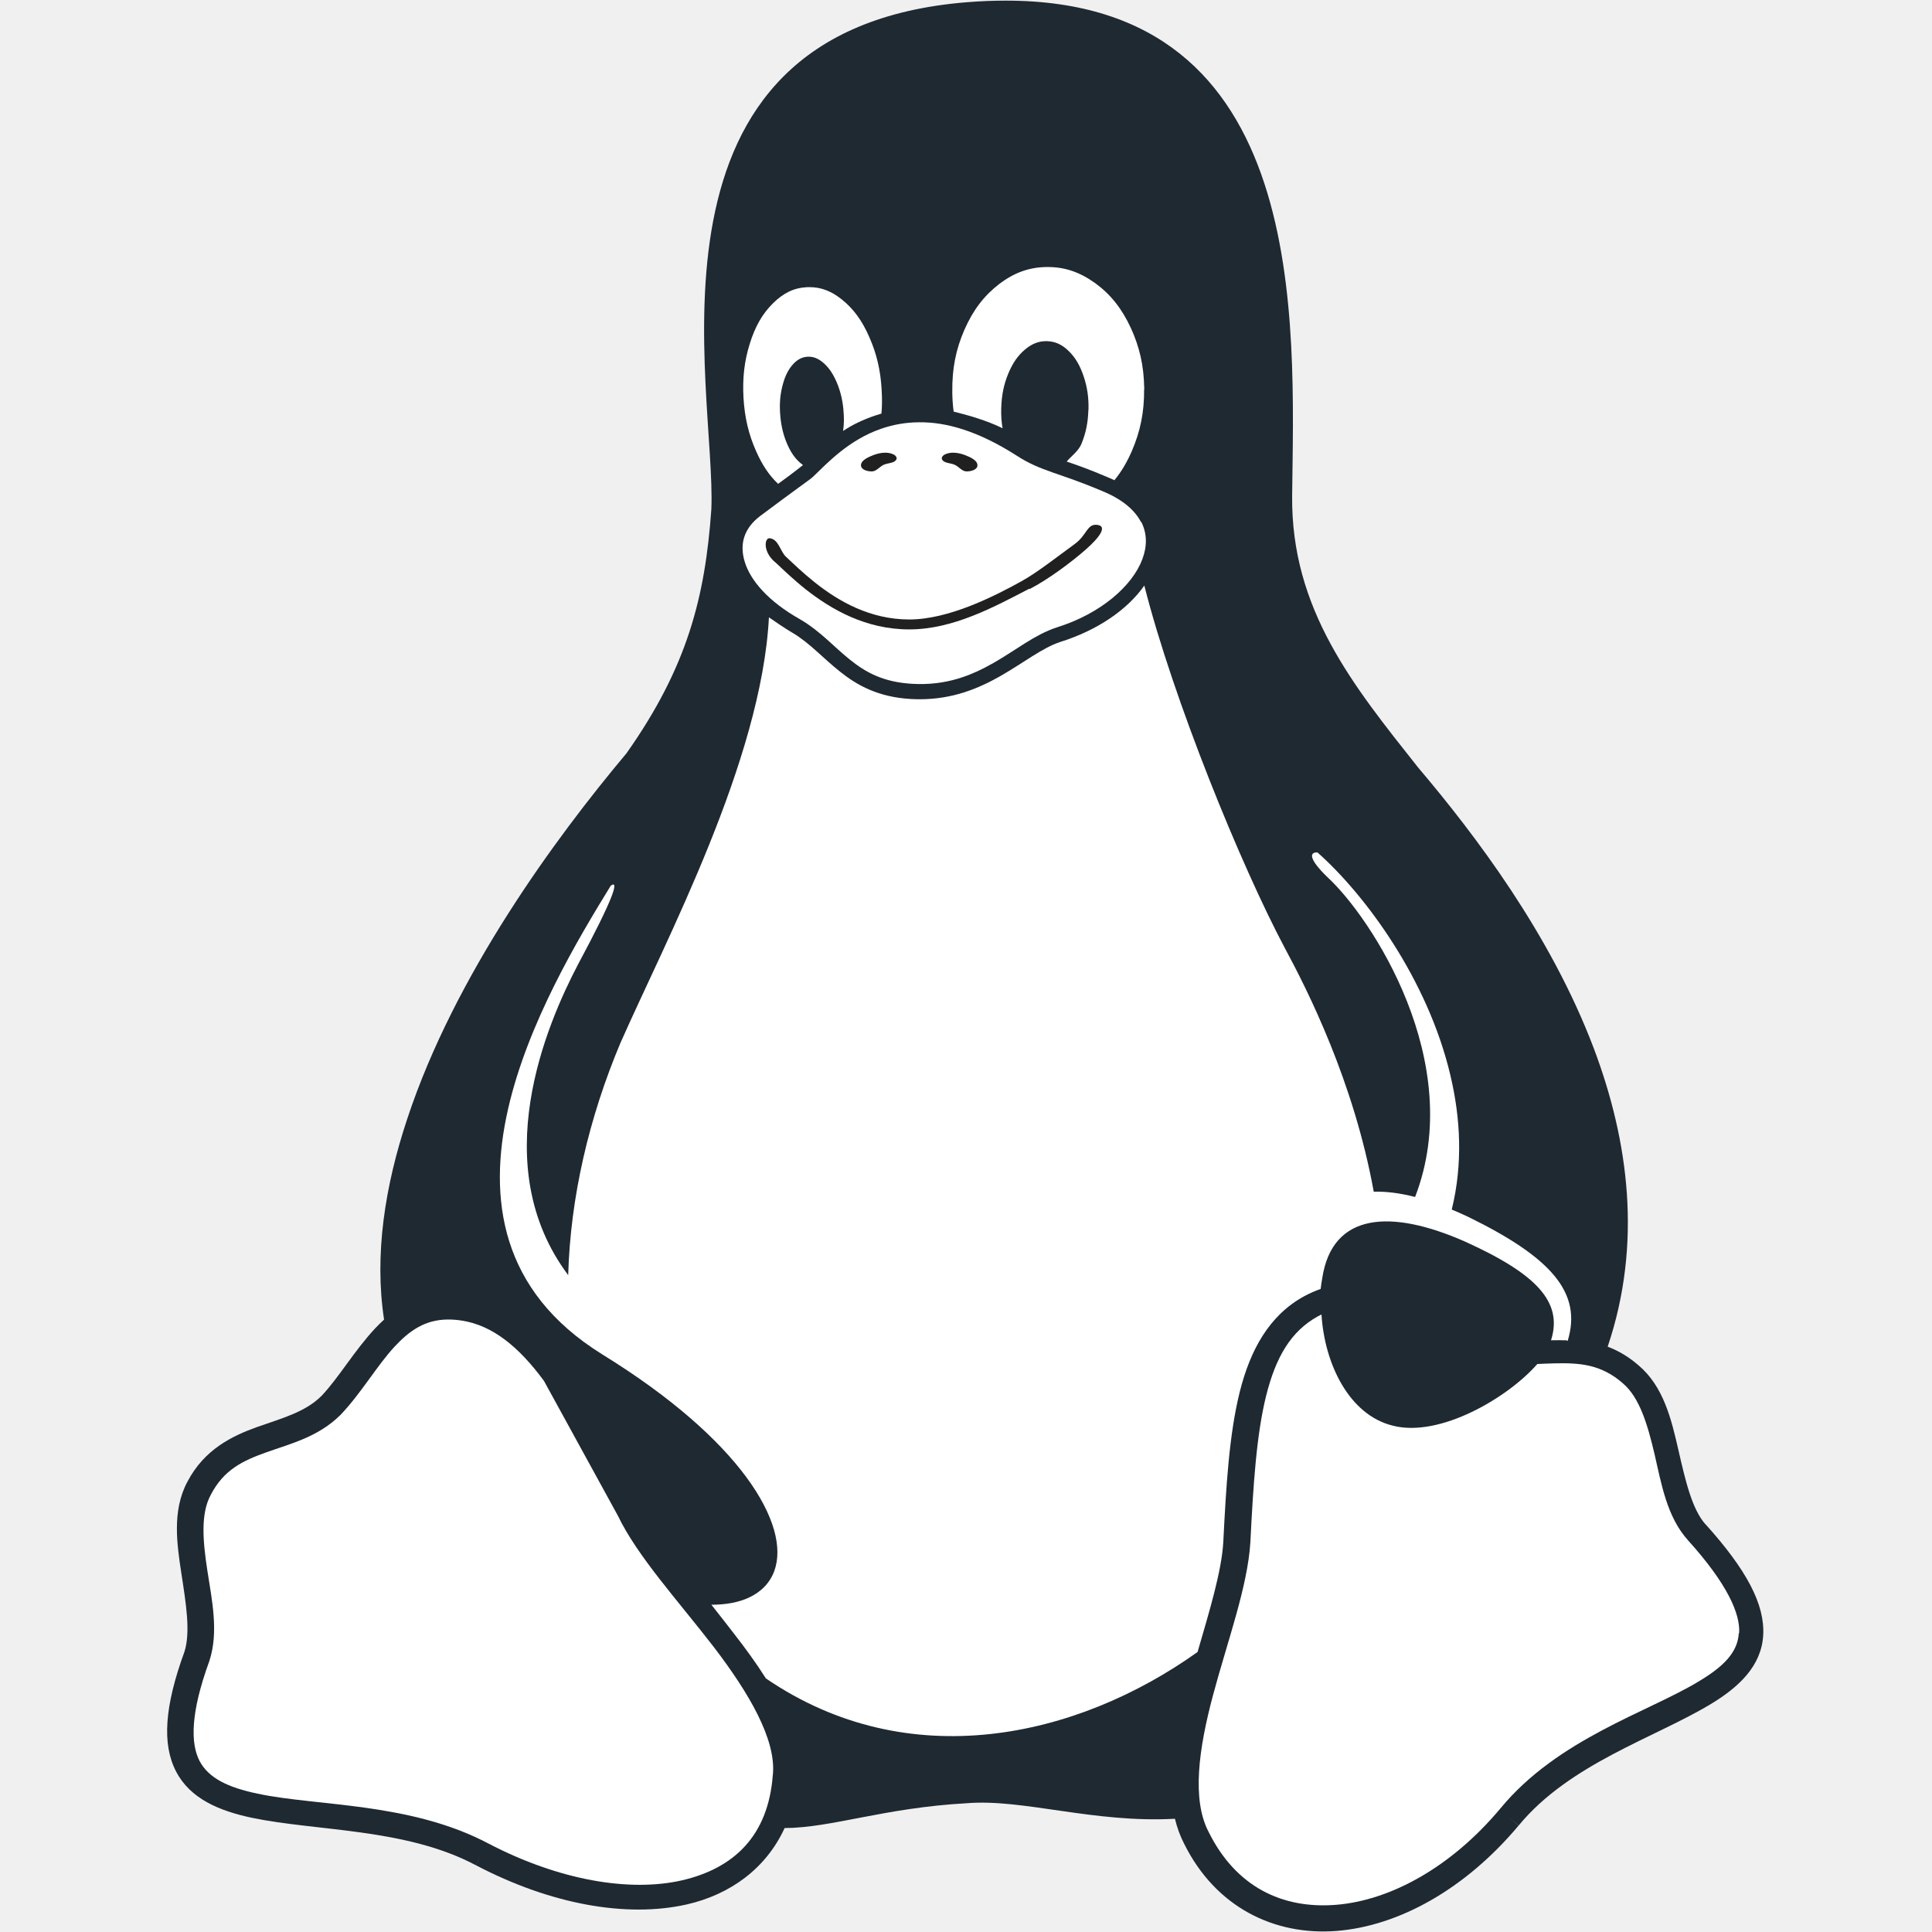
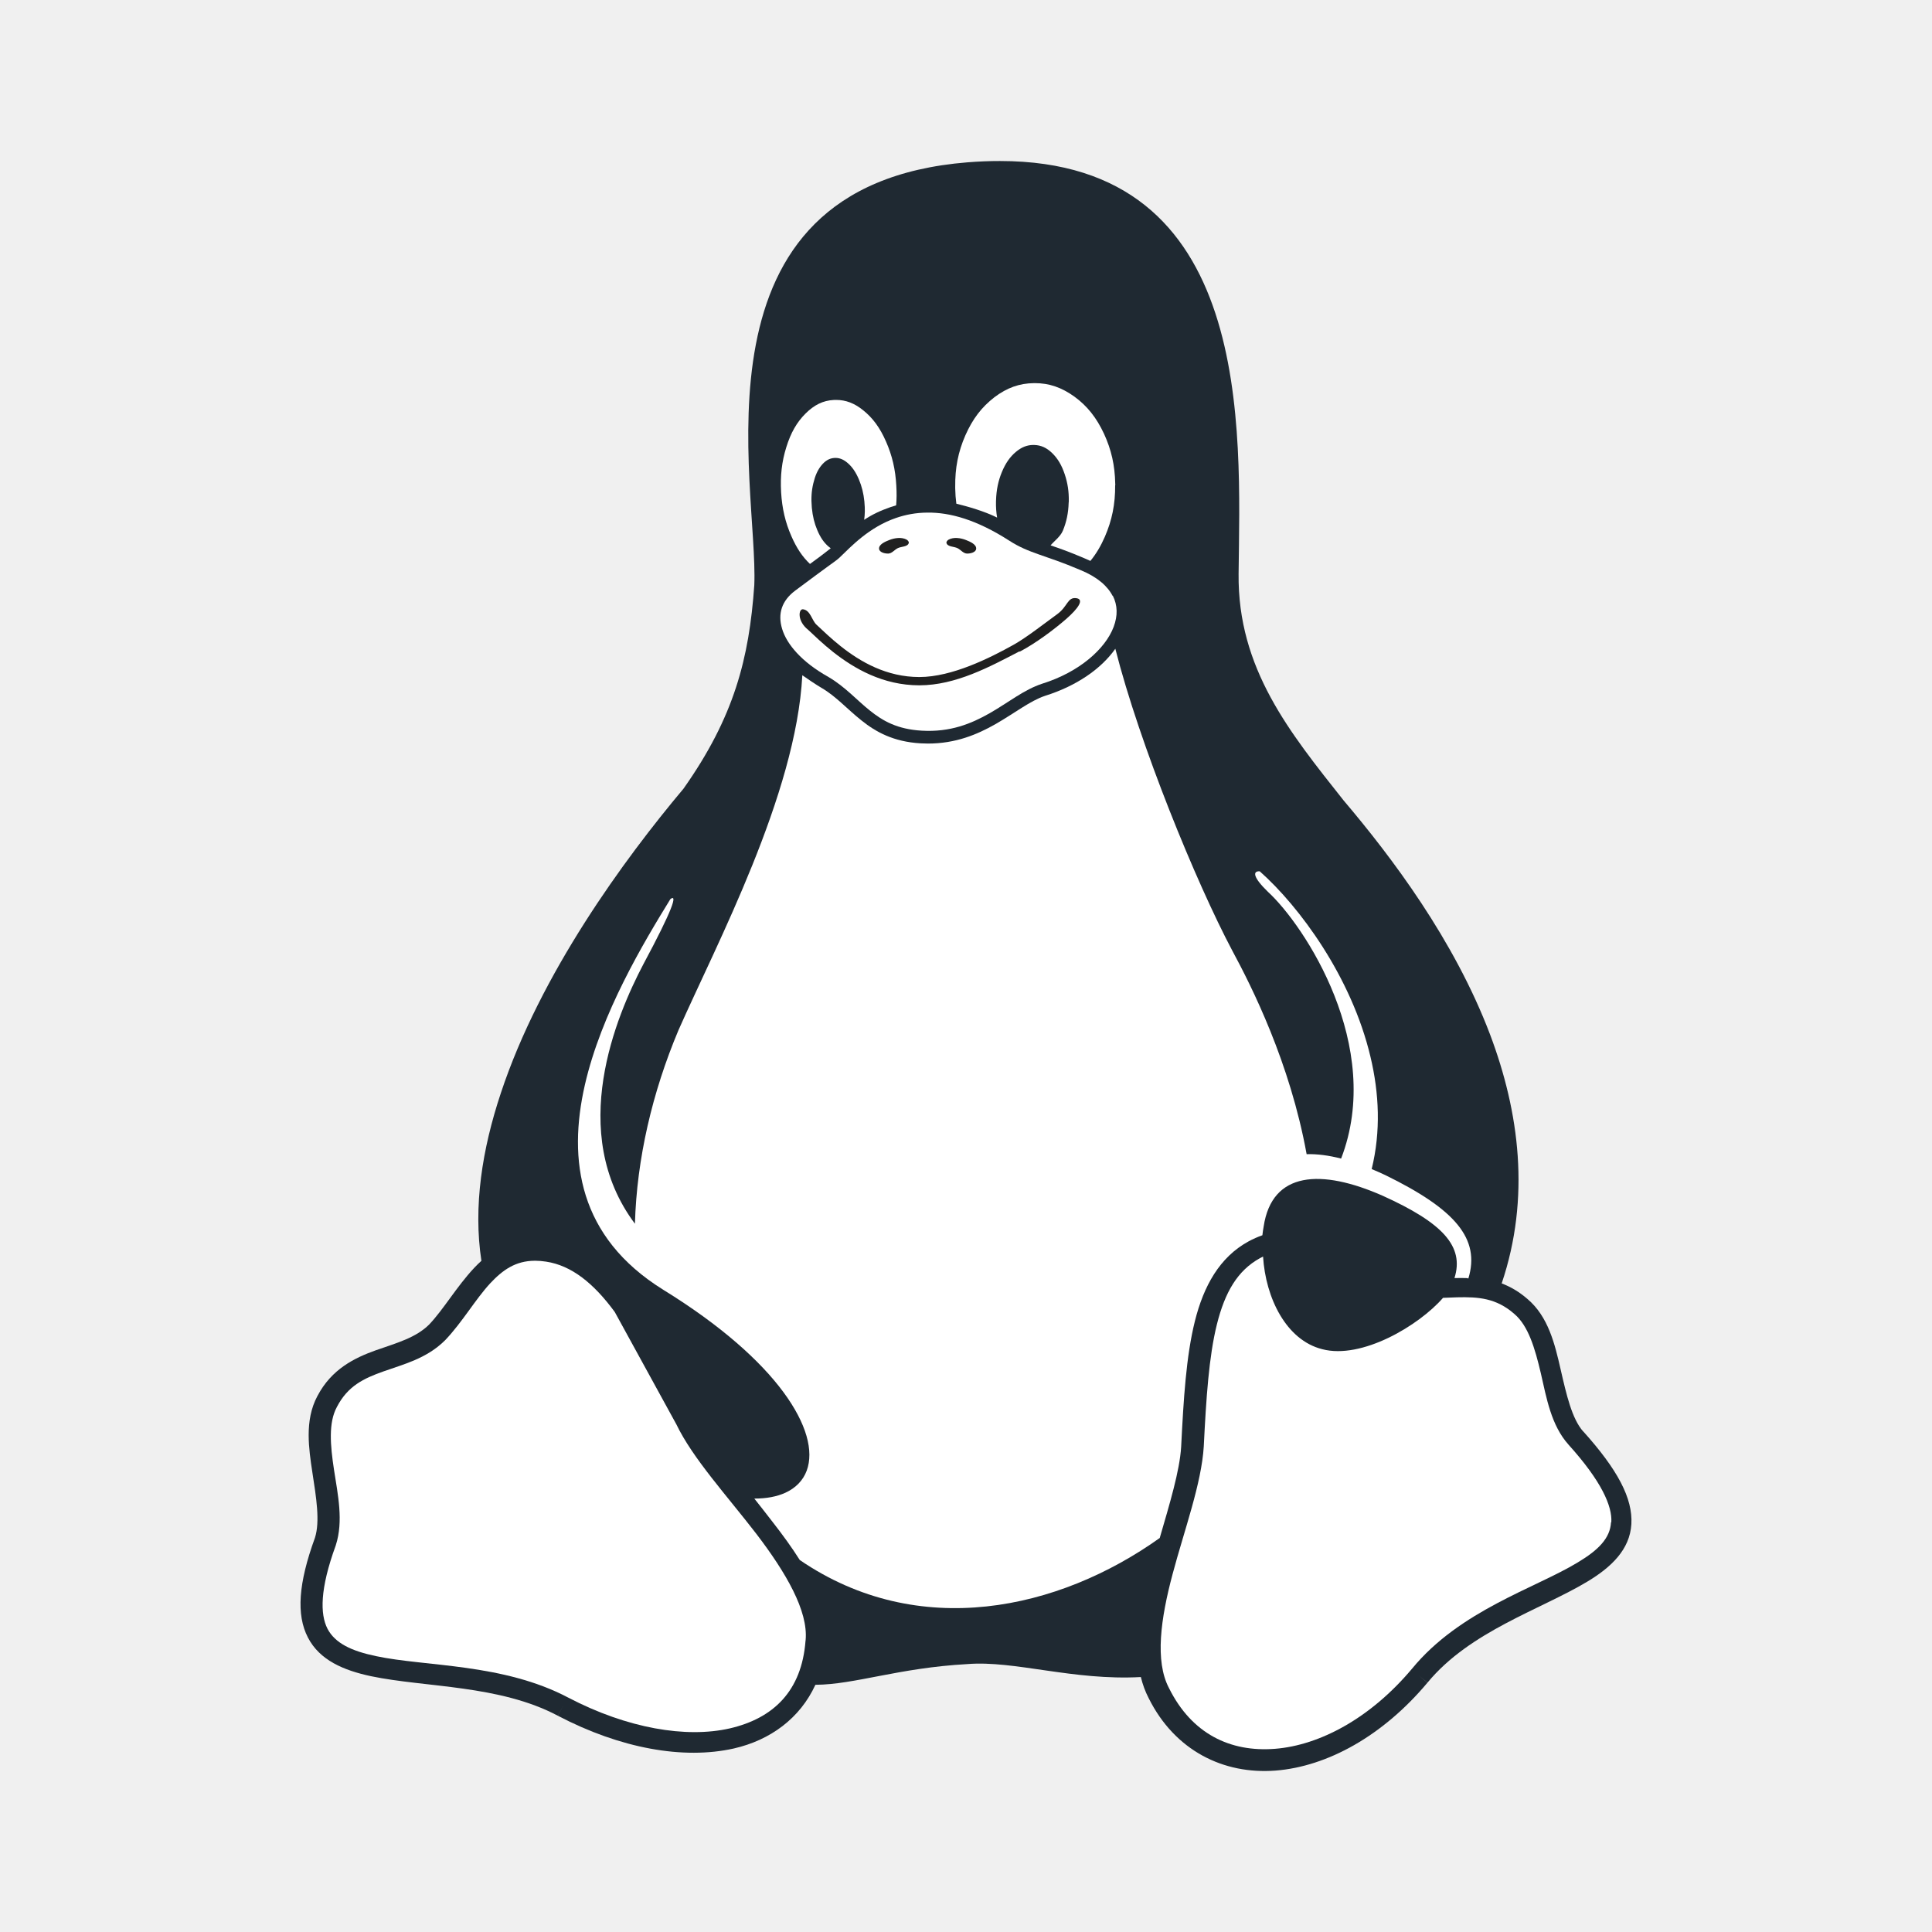
- <svg xmlns="http://www.w3.org/2000/svg" version="1.1" viewBox="0 0 64 64">
-   <path d="m56.5 50.5c-7.45e-4 -7.49e-4 -0.002-0.002-0.002-0.002-0.453-0.511-0.668-1.46-0.9-2.47-0.231-1.01-0.49-2.1-1.32-2.8-0.002-0.002-0.004-3e-3 -0.005-0.004-0.164-0.143-0.333-0.264-0.502-0.365-0.17-0.101-0.342-0.183-0.515-0.248 1.15-3.41 0.7-6.81-0.462-9.89-1.43-3.77-3.92-7.06-5.82-9.3-2.13-2.69-4.21-5.23-4.17-9 0.063-5.75 0.632-16.4-9.48-16.4-0.411-7.46e-4 -0.84 0.016-1.29 0.052-11.3 0.909-8.3 12.8-8.47 16.8-0.207 2.92-0.799 5.23-2.81 8.08-2.36 2.81-5.69 7.35-7.26 12.1-0.743 2.23-1.1 4.51-0.771 6.66-0.102 0.092-0.199 0.188-0.292 0.287-0.693 0.741-1.21 1.64-1.78 2.24-0.533 0.533-1.29 0.735-2.13 1.03-0.836 0.3-1.75 0.742-2.31 1.81 0 0 0 8.2e-4 -7.46e-4 8.2e-4 -7.46e-4 0.002-0.001 0.004-0.003 0.005-0.262 0.489-0.347 1.02-0.347 1.55 0 0.495 0.073 0.996 0.147 1.48 0.154 1 0.31 1.95 0.103 2.6-0.661 1.81-0.746 3.06-0.281 3.96 0.467 0.909 1.43 1.31 2.51 1.54 2.17 0.452 5.1 0.34 7.42 1.57l0.199-0.375-0.197 0.376c2.48 1.3 4.99 1.75 6.99 1.3 1.45-0.331 2.63-1.2 3.24-2.53 1.57-0.008 3.29-0.671 6.04-0.823 1.87-0.151 4.2 0.664 6.89 0.515 0.07 0.291 0.172 0.572 0.31 0.838 0.002 0.002 3e-3 0.005 0.004 0.008 1.04 2.08 2.97 3.03 5.04 2.87 2.06-0.163 4.26-1.38 6.03-3.49l-0.325-0.273 0.328 0.27c1.69-2.05 4.5-2.9 6.36-4.02 0.93-0.561 1.68-1.26 1.74-2.28 0.058-1.02-0.541-2.16-1.92-3.69z" fill="#1f2932" />
-   <g fill="#fff">
-     <path d="m57.6 54.1c-0.036 0.63-0.492 1.1-1.33 1.6-1.68 1.02-4.67 1.9-6.57 4.21-1.65 1.97-3.67 3.05-5.45 3.19-1.78 0.14-3.31-0.597-4.21-2.41l-0.002-0.004-0.002-0.004c-0.561-1.07-0.328-2.75 0.145-4.52 0.472-1.77 1.15-3.6 1.24-5.08v-0.004c0.095-1.9 0.202-3.56 0.521-4.84 0.319-1.28 0.821-2.14 1.71-2.63 0.042-0.022 0.083-0.044 0.124-0.064 0.101 1.64 0.915 3.32 2.35 3.68 1.57 0.415 3.84-0.936 4.8-2.04 0.192-0.008 0.378-0.017 0.56-0.021 0.841-0.02 1.55 0.028 2.27 0.658l0.002 0.002 0.002 0.002c0.554 0.469 0.817 1.36 1.05 2.35 0.228 0.993 0.41 2.07 1.1 2.84l7.49e-4 7.48e-4 7.44e-4 0.002c1.32 1.46 1.74 2.45 1.7 3.08z" />
-     <path d="m25.6 58.8-7.46e-4 0.004v0.005c-0.152 2-1.28 3.08-3.01 3.48-1.73 0.395-4.07 0.002-6.41-1.22-7.46e-4 0-0.002-7.45e-4 -0.002-7.45e-4 -2.59-1.37-5.67-1.23-7.64-1.65-0.987-0.206-1.63-0.516-1.93-1.09-0.295-0.577-0.302-1.58 0.326-3.3l0.003-0.008 0.002-0.008c0.311-0.959 0.081-2.01-0.07-2.99-0.151-0.984-0.225-1.88 0.112-2.5l0.003-6e-3c0.43-0.83 1.06-1.13 1.85-1.41 0.784-0.281 1.71-0.502 2.45-1.24l0.004-0.004 0.004-0.004c0.678-0.716 1.19-1.61 1.78-2.25 0.503-0.537 1.01-0.893 1.77-0.898 9e-3 8.2e-4 0.017 8.2e-4 0.026 0 0.133 8.2e-4 0.274 0.012 0.423 0.035 1.01 0.152 1.89 0.856 2.73 2l2.44 4.45 7.46e-4 0.002 0.002 0.002c0.65 1.36 2.02 2.85 3.19 4.37 1.16 1.52 2.06 3.05 1.95 4.22z" />
-     <path d="m37.8 17.3c-0.196-0.384-0.597-0.75-1.28-1.03l-0.002-7.46e-4 -0.002-7.46e-4c-1.42-0.607-2.03-0.651-2.83-1.17-1.29-0.828-2.35-1.12-3.24-1.11-0.463 0.002-0.877 0.084-1.25 0.212-1.08 0.371-1.79 1.14-2.24 1.57l-7.46e-4 7.46e-4c0 7.46e-4 -7.46e-4 7.46e-4 -7.46e-4 0.002-0.088 0.084-0.201 0.16-0.476 0.361-0.277 0.202-0.692 0.507-1.29 0.954-0.53 0.398-0.703 0.915-0.519 1.52 0.183 0.607 0.768 1.31 1.84 1.91l0.002 0.002 0.002 7.47e-4c0.664 0.39 1.12 0.916 1.64 1.33 0.26 0.209 0.534 0.395 0.864 0.536 0.33 0.141 0.715 0.237 1.2 0.265 1.13 0.066 1.96-0.274 2.7-0.695 0.736-0.42 1.36-0.934 2.08-1.17l0.002-7.46e-4 0.002-7.47e-4c1.47-0.458 2.51-1.38 2.84-2.26 0.164-0.439 0.159-0.855-0.037-1.24z" />
+ <svg xmlns="http://www.w3.org/2000/svg" version="1.1" viewBox="0 0 24 24" id="svg26" width="24" height="24">
+   <defs id="defs30" />
+   <g id="g851" transform="matrix(0.3126894,0,0,0.3126894,2.001887,14.50124)" style="stroke-width:3.198">
+     <path style="fill:#1f2932;stroke-width:3.198" id="path2" d="m 56.5,10.5 c -7.45e-4,-7.49e-4 -0.002,-0.002 -0.002,-0.002 -0.453,-0.511 -0.668,-1.46 -0.9,-2.47 -0.231,-1.01 -0.49,-2.1 -1.32,-2.8 -0.002,-0.002 -0.004,-0.003 -0.005,-0.004 -0.164,-0.143 -0.333,-0.264 -0.502,-0.365 -0.17,-0.101 -0.342,-0.183 -0.515,-0.248 1.15,-3.41 0.7,-6.81 -0.462,-9.89 -1.43,-3.77 -3.92,-7.06 -5.82,-9.3 -2.13,-2.69 -4.21,-5.23 -4.17,-9 0.063,-5.75 0.632,-16.4 -9.48,-16.4 -0.411,-7.46e-4 -0.84,0.016 -1.29,0.052 -11.3,0.909 -8.3,12.8 -8.47,16.8 -0.207,2.92 -0.799,5.23 -2.81,8.08 -2.36,2.81 -5.69,7.35 -7.26,12.1 -0.743,2.23 -1.1,4.51 -0.771,6.66 -0.102,0.092 -0.199,0.188 -0.292,0.287 -0.693,0.741 -1.21,1.64 -1.78,2.24 -0.533,0.533 -1.29,0.735 -2.13,1.03 -0.836,0.3 -1.75,0.742 -2.31,1.81 0,0 0,8.2e-4 -7.46e-4,8.2e-4 -7.46e-4,0.002 -0.001,0.004 -0.003,0.005 -0.262,0.489 -0.347,1.02 -0.347,1.55 0,0.495 0.073,0.996 0.147,1.48 0.154,1 0.31,1.95 0.103,2.6 -0.661,1.81 -0.746,3.06 -0.281,3.96 0.467,0.909 1.43,1.31 2.51,1.54 2.17,0.452 5.1,0.34 7.42,1.57 l 0.199,-0.375 -0.197,0.376 c 2.48,1.3 4.99,1.75 6.99,1.3 1.45,-0.331 2.63,-1.2 3.24,-2.53 1.57,-0.008 3.29,-0.671 6.04,-0.823 1.87,-0.151 4.2,0.664 6.89,0.515 0.07,0.291 0.172,0.572 0.31,0.838 0.002,0.002 0.003,0.005 0.004,0.008 1.04,2.08 2.97,3.03 5.04,2.87 2.06,-0.163 4.26,-1.38 6.03,-3.49 l -0.325,-0.273 0.328,0.27 c 1.69,-2.05 4.5,-2.9 6.36,-4.02 0.93,-0.561 1.68,-1.26 1.74,-2.28 0.058,-1.02 -0.541,-2.16 -1.92,-3.69 z" />
+     <g transform="translate(0,-40)" style="fill:#ffffff;stroke-width:3.198" id="g10">
+       <path id="path4" d="m 57.6,54.1 c -0.036,0.63 -0.492,1.1 -1.33,1.6 -1.68,1.02 -4.67,1.9 -6.57,4.21 -1.65,1.97 -3.67,3.05 -5.45,3.19 -1.78,0.14 -3.31,-0.597 -4.21,-2.41 l -0.002,-0.004 -0.002,-0.004 c -0.561,-1.07 -0.328,-2.75 0.145,-4.52 0.472,-1.77 1.15,-3.6 1.24,-5.08 v -0.004 c 0.095,-1.9 0.202,-3.56 0.521,-4.84 0.319,-1.28 0.821,-2.14 1.71,-2.63 0.042,-0.022 0.083,-0.044 0.124,-0.064 0.101,1.64 0.915,3.32 2.35,3.68 1.57,0.415 3.84,-0.936 4.8,-2.04 0.192,-0.008 0.378,-0.017 0.56,-0.021 0.841,-0.02 1.55,0.028 2.27,0.658 l 0.002,0.002 0.002,0.002 c 0.554,0.469 0.817,1.36 1.05,2.35 0.228,0.993 0.41,2.07 1.1,2.84 l 7.49e-4,7.48e-4 7.44e-4,0.002 c 1.32,1.46 1.74,2.45 1.7,3.08 z" style="stroke-width:3.198" />
+       <path id="path6" d="m 25.6,58.8 -7.46e-4,0.004 v 0.005 c -0.152,2 -1.28,3.08 -3.01,3.48 -1.73,0.395 -4.07,0.002 -6.41,-1.22 -7.46e-4,0 -0.002,-7.45e-4 -0.002,-7.45e-4 -2.59,-1.37 -5.67,-1.23 -7.64,-1.65 -0.987,-0.206 -1.63,-0.516 -1.93,-1.09 -0.295,-0.577 -0.302,-1.58 0.326,-3.3 l 0.003,-0.008 0.002,-0.008 c 0.311,-0.959 0.081,-2.01 -0.07,-2.99 -0.151,-0.984 -0.225,-1.88 0.112,-2.5 l 0.003,-0.006 c 0.43,-0.83 1.06,-1.13 1.85,-1.41 0.784,-0.281 1.71,-0.502 2.45,-1.24 l 0.004,-0.004 0.004,-0.004 c 0.678,-0.716 1.19,-1.61 1.78,-2.25 0.503,-0.537 1.01,-0.893 1.77,-0.898 0.009,8.2e-4 0.017,8.2e-4 0.026,0 0.133,8.2e-4 0.274,0.012 0.423,0.035 1.01,0.152 1.89,0.856 2.73,2 l 2.44,4.45 7.46e-4,0.002 0.002,0.002 c 0.65,1.36 2.02,2.85 3.19,4.37 1.16,1.52 2.06,3.05 1.95,4.22 z" style="stroke-width:3.198" />
+       <path id="path8" d="m 37.8,17.3 c -0.196,-0.384 -0.597,-0.75 -1.28,-1.03 l -0.002,-7.46e-4 -0.002,-7.46e-4 c -1.42,-0.607 -2.03,-0.651 -2.83,-1.17 -1.29,-0.828 -2.35,-1.12 -3.24,-1.11 -0.463,0.002 -0.877,0.084 -1.25,0.212 -1.08,0.371 -1.79,1.14 -2.24,1.57 l -7.46e-4,7.46e-4 c 0,7.46e-4 -7.46e-4,7.46e-4 -7.46e-4,0.002 -0.088,0.084 -0.201,0.16 -0.476,0.361 -0.277,0.202 -0.692,0.507 -1.29,0.954 -0.53,0.398 -0.703,0.915 -0.519,1.52 0.183,0.607 0.768,1.31 1.84,1.91 l 0.002,0.002 0.002,7.47e-4 c 0.664,0.39 1.12,0.916 1.64,1.33 0.26,0.209 0.534,0.395 0.864,0.536 0.33,0.141 0.715,0.237 1.2,0.265 1.13,0.066 1.96,-0.274 2.7,-0.695 0.736,-0.42 1.36,-0.934 2.08,-1.17 l 0.002,-7.46e-4 0.002,-7.47e-4 c 1.47,-0.458 2.51,-1.38 2.84,-2.26 0.164,-0.439 0.159,-0.855 -0.037,-1.24 z" style="stroke-width:3.198" />
+     </g>
+     <path style="fill:#202020;stroke-width:5.117" id="path12" d="m 34.1,-20.5 c -1.17,0.608 -2.53,1.35 -3.98,1.35 -1.45,0 -2.59,-0.67 -3.42,-1.32 -0.412,-0.326 -0.746,-0.651 -0.998,-0.886 -0.438,-0.345 -0.385,-0.83 -0.205,-0.815 0.301,0.038 0.347,0.434 0.537,0.612 0.257,0.24 0.578,0.551 0.968,0.86 0.779,0.617 1.82,1.22 3.12,1.22 1.3,0 2.81,-0.762 3.74,-1.28 0.524,-0.294 1.19,-0.821 1.74,-1.22 0.416,-0.306 0.401,-0.674 0.745,-0.634 0.344,0.04 0.089,0.407 -0.392,0.828 -0.481,0.42 -1.23,0.978 -1.85,1.3 z" />
+     <g transform="translate(0,-40)" style="fill:#ffffff;stroke-width:3.198" id="g20">
+       <path id="path14" d="m 51.9,44.4 c -0.162,-0.006 -0.322,-0.005 -0.477,-0.002 -0.014,7.45e-4 -0.028,7.45e-4 -0.043,7.45e-4 0.401,-1.27 -0.486,-2.2 -2.85,-3.27 -2.45,-1.08 -4.4,-0.971 -4.73,1.22 -0.021,0.114 -0.038,0.231 -0.051,0.349 -0.184,0.064 -0.367,0.145 -0.552,0.245 -1.15,0.63 -1.78,1.77 -2.13,3.17 -0.348,1.4 -0.449,3.09 -0.545,4.99 v 0.002 c -0.059,0.956 -0.453,2.25 -0.851,3.62 -4.01,2.86 -9.58,4.1 -14.3,0.875 -0.32,-0.507 -0.688,-1.01 -1.07,-1.5 -0.242,-0.316 -0.49,-0.63 -0.736,-0.941 0.485,7.45e-4 0.898,-0.079 1.23,-0.23 0.415,-0.189 0.706,-0.49 0.851,-0.878 0.288,-0.775 -0.002,-1.87 -0.924,-3.12 -0.923,-1.25 -2.49,-2.66 -4.78,-4.07 v -7.48e-4 c -1.69,-1.05 -2.63,-2.34 -3.07,-3.73 -0.442,-1.4 -0.38,-2.91 -0.04,-4.4 0.654,-2.86 2.33,-5.65 3.4,-7.39 0.288,-0.212 0.103,0.394 -1.08,2.6 -1.06,2.02 -3.05,6.67 -0.33,10.3 0.073,-2.58 0.69,-5.22 1.73,-7.69 1.51,-3.42 4.67,-9.35 4.92,-14.1 0.13,0.094 0.574,0.394 0.771,0.507 7.46e-4,7.46e-4 7.46e-4,7.46e-4 0.002,7.46e-4 0.579,0.341 1.01,0.839 1.58,1.29 0.565,0.454 1.27,0.845 2.34,0.907 0.102,0.006 0.202,0.009 0.3,0.009 1.1,0 1.95,-0.358 2.67,-0.766 0.775,-0.443 1.39,-0.934 1.98,-1.13 7.46e-4,-7.46e-4 0.002,-7.46e-4 0.002,-7.46e-4 1.24,-0.388 2.23,-1.07 2.79,-1.87 0.964,3.8 3.21,9.29 4.65,12 0.766,1.42 2.29,4.44 2.95,8.08 0.417,-0.013 0.877,0.048 1.37,0.174 1.72,-4.46 -1.46,-9.27 -2.91,-10.6 -0.587,-0.57 -0.616,-0.825 -0.324,-0.813 1.58,1.4 3.65,4.2 4.4,7.37 0.344,1.44 0.417,2.96 0.048,4.46 0.18,0.075 0.363,0.156 0.549,0.244 2.76,1.35 3.78,2.52 3.29,4.11 z" style="stroke-width:3.198" />
+       <path id="path16" d="m 37.9,12.9 c 0.006,0.753 -0.124,1.39 -0.41,2.05 -0.163,0.373 -0.35,0.686 -0.574,0.958 -0.076,-0.037 -0.155,-0.072 -0.237,-0.105 -0.284,-0.122 -0.536,-0.222 -0.761,-0.307 -0.225,-0.085 -0.401,-0.143 -0.583,-0.206 0.131,-0.159 0.39,-0.346 0.487,-0.581 0.146,-0.354 0.218,-0.701 0.231,-1.11 0,-0.016 0.005,-0.031 0.005,-0.05 0.008,-0.395 -0.044,-0.733 -0.16,-1.08 -0.121,-0.363 -0.275,-0.624 -0.497,-0.842 -0.223,-0.217 -0.445,-0.316 -0.713,-0.325 -0.013,-7.46e-4 -0.025,-7.46e-4 -0.037,-7.46e-4 -0.251,7.46e-4 -0.469,0.087 -0.694,0.275 -0.237,0.198 -0.412,0.451 -0.558,0.803 -0.145,0.352 -0.217,0.701 -0.231,1.12 -0.002,0.016 -0.002,0.031 -0.002,0.047 -0.005,0.228 0.01,0.437 0.045,0.64 -0.513,-0.256 -1.17,-0.442 -1.62,-0.551 -0.026,-0.196 -0.041,-0.398 -0.045,-0.61 v -0.057 c -0.008,-0.751 0.115,-1.39 0.404,-2.05 0.289,-0.654 0.646,-1.12 1.15,-1.51 0.504,-0.382 0.998,-0.557 1.58,-0.563 h 0.028 c 0.573,0 1.06,0.169 1.57,0.533 0.511,0.372 0.88,0.836 1.18,1.48 0.291,0.633 0.431,1.25 0.445,1.98 -7.2e-5,0.019 -7.2e-5,0.036 0.005,0.055 z" style="stroke-width:3.198" />
+       <path id="path18" d="m 29.2,13.7 c -0.075,0.022 -0.148,0.045 -0.221,0.069 -0.41,0.142 -0.736,0.298 -1.05,0.506 0.031,-0.218 0.035,-0.439 0.011,-0.686 -0.002,-0.013 -0.002,-0.025 -0.002,-0.038 -0.033,-0.328 -0.102,-0.602 -0.218,-0.88 -0.123,-0.289 -0.261,-0.492 -0.442,-0.649 -0.164,-0.142 -0.319,-0.207 -0.491,-0.206 -0.017,0 -0.035,7.46e-4 -0.053,0.002 -0.192,0.016 -0.352,0.11 -0.504,0.295 -0.151,0.184 -0.25,0.412 -0.322,0.715 -0.072,0.302 -0.09,0.599 -0.06,0.94 0,0.013 0.003,0.025 0.003,0.038 0.033,0.331 0.099,0.605 0.217,0.883 0.121,0.286 0.261,0.489 0.442,0.646 0.031,0.026 0.06,0.05 0.09,0.071 -0.188,0.145 -0.314,0.249 -0.47,0.362 -0.099,0.072 -0.217,0.159 -0.354,0.26 -0.299,-0.281 -0.533,-0.633 -0.737,-1.1 -0.242,-0.549 -0.371,-1.1 -0.41,-1.75 v -0.005 c -0.036,-0.649 0.028,-1.21 0.206,-1.78 0.179,-0.577 0.418,-0.995 0.765,-1.34 0.346,-0.344 0.695,-0.517 1.12,-0.539 0.033,-0.001 0.065,-0.002 0.097,-0.002 0.381,7.46e-4 0.721,0.128 1.07,0.409 0.382,0.305 0.671,0.695 0.912,1.25 0.242,0.55 0.372,1.1 0.407,1.75 v 0.005 c 0.017,0.272 0.015,0.529 -0.007,0.777 z" style="stroke-width:3.198" />
+     </g>
+     <path style="fill:#202020;stroke-width:3.198" id="path22" d="m 31.2,-24.8 c 0.048,0.155 0.298,0.129 0.442,0.204 0.127,0.065 0.228,0.208 0.371,0.212 0.136,0.004 0.347,-0.047 0.365,-0.182 0.023,-0.178 -0.237,-0.291 -0.404,-0.356 -0.215,-0.084 -0.491,-0.126 -0.693,-0.014 -0.046,0.026 -0.097,0.086 -0.081,0.137 z" />
+     <path style="fill:#202020;stroke-width:3.198" id="path24" d="m 29.7,-24.8 c -0.048,0.155 -0.298,0.129 -0.442,0.204 -0.127,0.065 -0.228,0.208 -0.371,0.212 -0.136,0.004 -0.347,-0.047 -0.365,-0.182 -0.023,-0.178 0.237,-0.291 0.404,-0.356 0.215,-0.084 0.491,-0.126 0.693,-0.014 0.046,0.026 0.097,0.086 0.081,0.137 z" />
  </g>
-   <path d="m34.1 19.5c-1.17 0.608-2.53 1.35-3.98 1.35-1.45 0-2.59-0.67-3.42-1.32-0.412-0.326-0.746-0.651-0.998-0.886-0.438-0.345-0.385-0.83-0.205-0.815 0.301 0.038 0.347 0.434 0.537 0.612 0.257 0.24 0.578 0.551 0.968 0.86 0.779 0.617 1.82 1.22 3.12 1.22 1.3 0 2.81-0.762 3.74-1.28 0.524-0.294 1.19-0.821 1.74-1.22 0.416-0.306 0.401-0.674 0.745-0.634 0.344 0.04 0.089 0.407-0.392 0.828-0.481 0.42-1.23 0.978-1.85 1.3z" fill="#202020" stroke-width="1.6" />
-   <g fill="#fff">
-     <path d="m51.9 44.4c-0.162-6e-3 -0.322-0.005-0.477-0.002-0.014 7.45e-4 -0.028 7.45e-4 -0.043 7.45e-4 0.401-1.27-0.486-2.2-2.85-3.27-2.45-1.08-4.4-0.971-4.73 1.22-0.021 0.114-0.038 0.231-0.051 0.349-0.184 0.064-0.367 0.145-0.552 0.245-1.15 0.63-1.78 1.77-2.13 3.17-0.348 1.4-0.449 3.09-0.545 4.99v0.002c-0.059 0.956-0.453 2.25-0.851 3.62-4.01 2.86-9.58 4.1-14.3 0.875-0.32-0.507-0.688-1.01-1.07-1.5-0.242-0.316-0.49-0.63-0.736-0.941 0.485 7.45e-4 0.898-0.079 1.23-0.23 0.415-0.189 0.706-0.49 0.851-0.878 0.288-0.775-0.002-1.87-0.924-3.12-0.923-1.25-2.49-2.66-4.78-4.07v-7.48e-4c-1.69-1.05-2.63-2.34-3.07-3.73-0.442-1.4-0.38-2.91-0.04-4.4 0.654-2.86 2.33-5.65 3.4-7.39 0.288-0.212 0.103 0.394-1.08 2.6-1.06 2.02-3.05 6.67-0.33 10.3 0.073-2.58 0.69-5.22 1.73-7.69 1.51-3.42 4.67-9.35 4.92-14.1 0.13 0.094 0.574 0.394 0.771 0.507 7.46e-4 7.46e-4 7.46e-4 7.46e-4 0.002 7.46e-4 0.579 0.341 1.01 0.839 1.58 1.29 0.565 0.454 1.27 0.845 2.34 0.907 0.102 6e-3 0.202 9e-3 0.3 9e-3 1.1 0 1.95-0.358 2.67-0.766 0.775-0.443 1.39-0.934 1.98-1.13 7.46e-4 -7.46e-4 0.002-7.46e-4 0.002-7.46e-4 1.24-0.388 2.23-1.07 2.79-1.87 0.964 3.8 3.21 9.29 4.65 12 0.766 1.42 2.29 4.44 2.95 8.08 0.417-0.013 0.877 0.048 1.37 0.174 1.72-4.46-1.46-9.27-2.91-10.6-0.587-0.57-0.616-0.825-0.324-0.813 1.58 1.4 3.65 4.2 4.4 7.37 0.344 1.44 0.417 2.96 0.048 4.46 0.18 0.075 0.363 0.156 0.549 0.244 2.76 1.35 3.78 2.52 3.29 4.11z" />
-     <path d="m37.9 12.9c6e-3 0.753-0.124 1.39-0.41 2.05-0.163 0.373-0.35 0.686-0.574 0.958-0.076-0.037-0.155-0.072-0.237-0.105-0.284-0.122-0.536-0.222-0.761-0.307-0.225-0.085-0.401-0.143-0.583-0.206 0.131-0.159 0.39-0.346 0.487-0.581 0.146-0.354 0.218-0.701 0.231-1.11 0-0.016 0.005-0.031 0.005-0.05 0.008-0.395-0.044-0.733-0.16-1.08-0.121-0.363-0.275-0.624-0.497-0.842-0.223-0.217-0.445-0.316-0.713-0.325-0.013-7.46e-4 -0.025-7.46e-4 -0.037-7.46e-4 -0.251 7.46e-4 -0.469 0.087-0.694 0.275-0.237 0.198-0.412 0.451-0.558 0.803-0.145 0.352-0.217 0.701-0.231 1.12-0.002 0.016-0.002 0.031-0.002 0.047-0.005 0.228 0.01 0.437 0.045 0.64-0.513-0.256-1.17-0.442-1.62-0.551-0.026-0.196-0.041-0.398-0.045-0.61v-0.057c-0.008-0.751 0.115-1.39 0.404-2.05 0.289-0.654 0.646-1.12 1.15-1.51 0.504-0.382 0.998-0.557 1.58-0.563h0.028c0.573 0 1.06 0.169 1.57 0.533 0.511 0.372 0.88 0.836 1.18 1.48 0.291 0.633 0.431 1.25 0.445 1.98-7.2e-5 0.019-7.2e-5 0.036 0.005 0.055z" />
-     <path d="m29.2 13.7c-0.075 0.022-0.148 0.045-0.221 0.069-0.41 0.142-0.736 0.298-1.05 0.506 0.031-0.218 0.035-0.439 0.011-0.686-0.002-0.013-0.002-0.025-0.002-0.038-0.033-0.328-0.102-0.602-0.218-0.88-0.123-0.289-0.261-0.492-0.442-0.649-0.164-0.142-0.319-0.207-0.491-0.206-0.017 0-0.035 7.46e-4 -0.053 0.002-0.192 0.016-0.352 0.11-0.504 0.295-0.151 0.184-0.25 0.412-0.322 0.715-0.072 0.302-0.09 0.599-0.06 0.94 0 0.013 3e-3 0.025 3e-3 0.038 0.033 0.331 0.099 0.605 0.217 0.883 0.121 0.286 0.261 0.489 0.442 0.646 0.031 0.026 0.06 0.05 0.09 0.071-0.188 0.145-0.314 0.249-0.47 0.362-0.099 0.072-0.217 0.159-0.354 0.26-0.299-0.281-0.533-0.633-0.737-1.1-0.242-0.549-0.371-1.1-0.41-1.75v-0.005c-0.036-0.649 0.028-1.21 0.206-1.78 0.179-0.577 0.418-0.995 0.765-1.34 0.346-0.344 0.695-0.517 1.12-0.539 0.033-0.001 0.065-0.002 0.097-0.002 0.381 7.46e-4 0.721 0.128 1.07 0.409 0.382 0.305 0.671 0.695 0.912 1.25 0.242 0.55 0.372 1.1 0.407 1.75v0.005c0.017 0.272 0.015 0.529-0.007 0.777z" />
-   </g>
-   <path d="m31.2 15.2c0.048 0.155 0.298 0.129 0.442 0.204 0.127 0.065 0.228 0.208 0.371 0.212 0.136 0.004 0.347-0.047 0.365-0.182 0.023-0.178-0.237-0.291-0.404-0.356-0.215-0.084-0.491-0.126-0.693-0.014-0.046 0.026-0.097 0.086-0.081 0.137z" fill="#202020" />
-   <path d="m29.7 15.2c-0.048 0.155-0.298 0.129-0.442 0.204-0.127 0.065-0.228 0.208-0.371 0.212-0.136 0.004-0.347-0.047-0.365-0.182-0.023-0.178 0.237-0.291 0.404-0.356 0.215-0.084 0.491-0.126 0.693-0.014 0.046 0.026 0.097 0.086 0.081 0.137z" fill="#202020" />
</svg>
